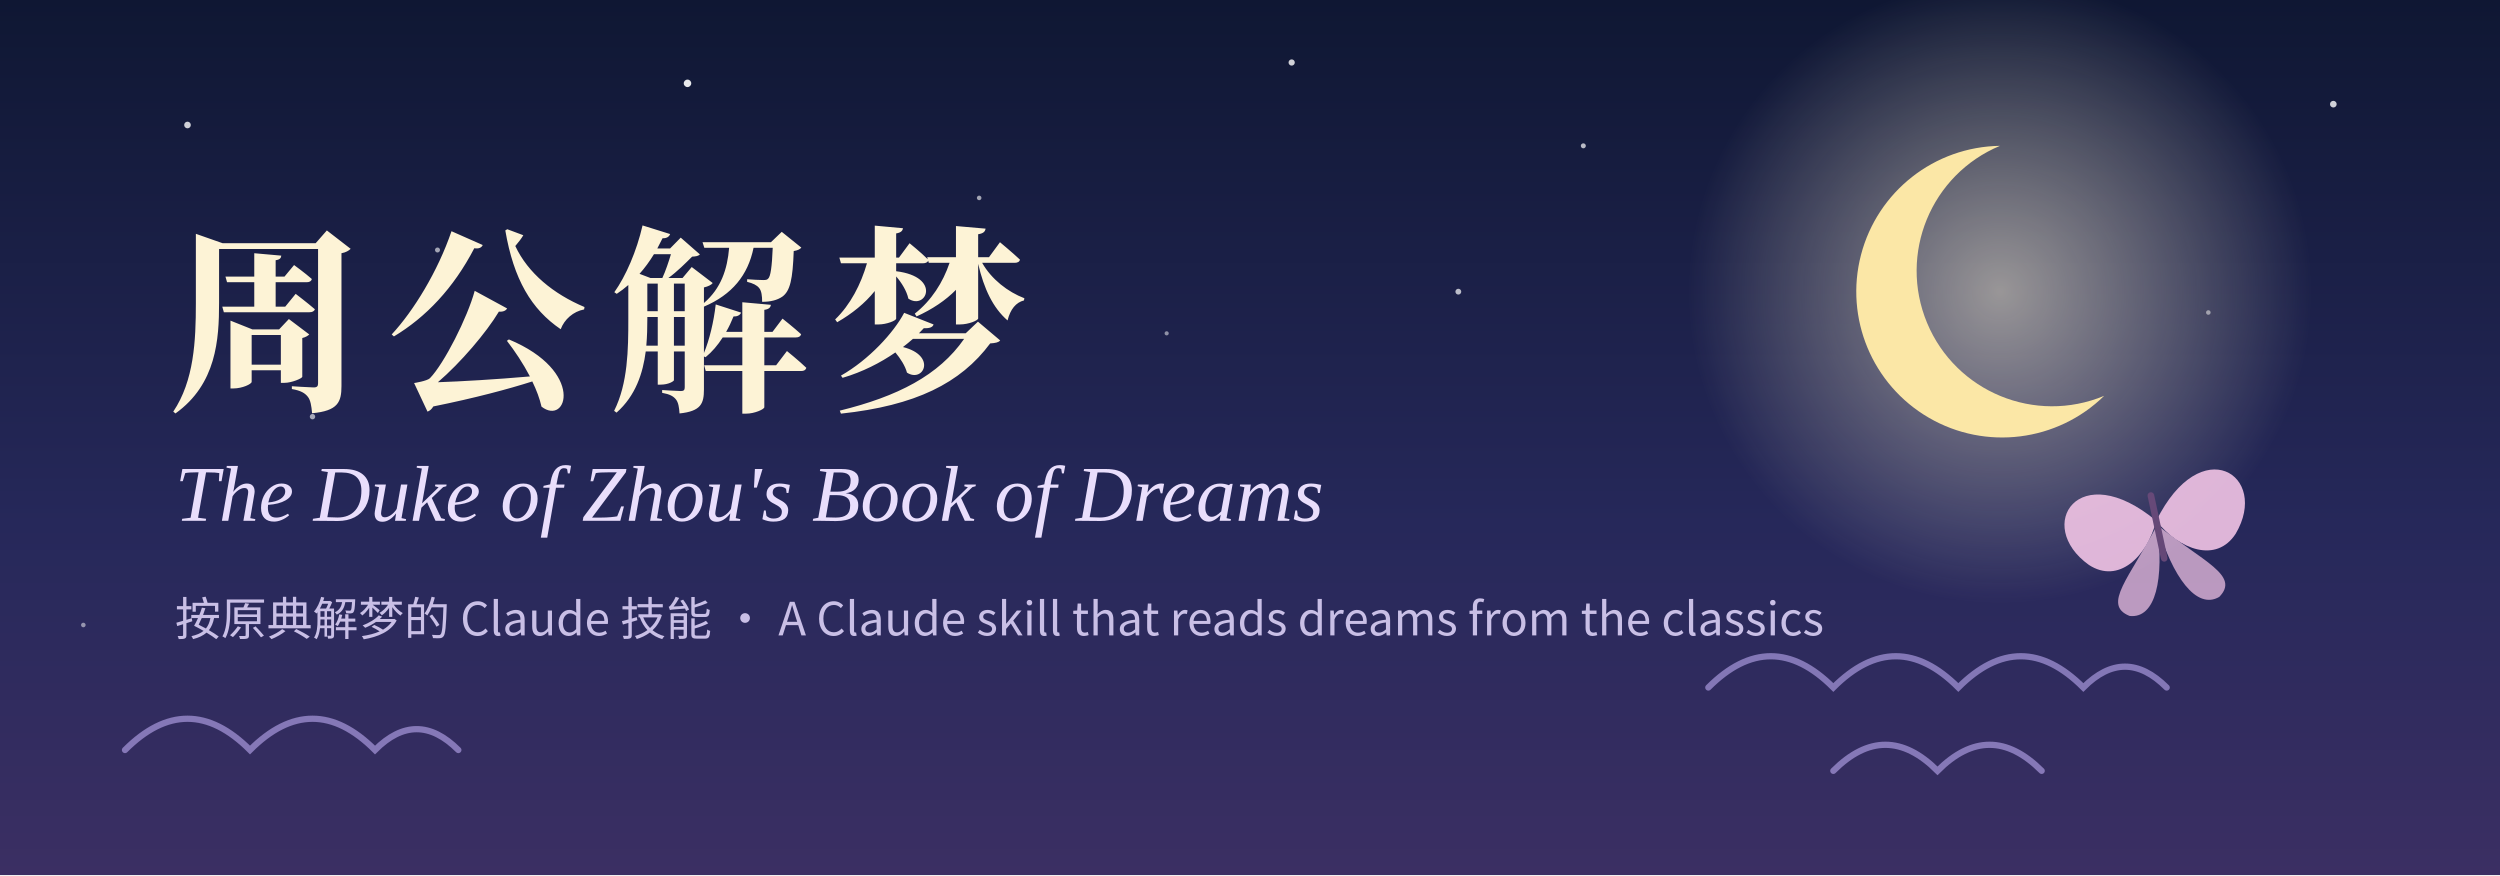
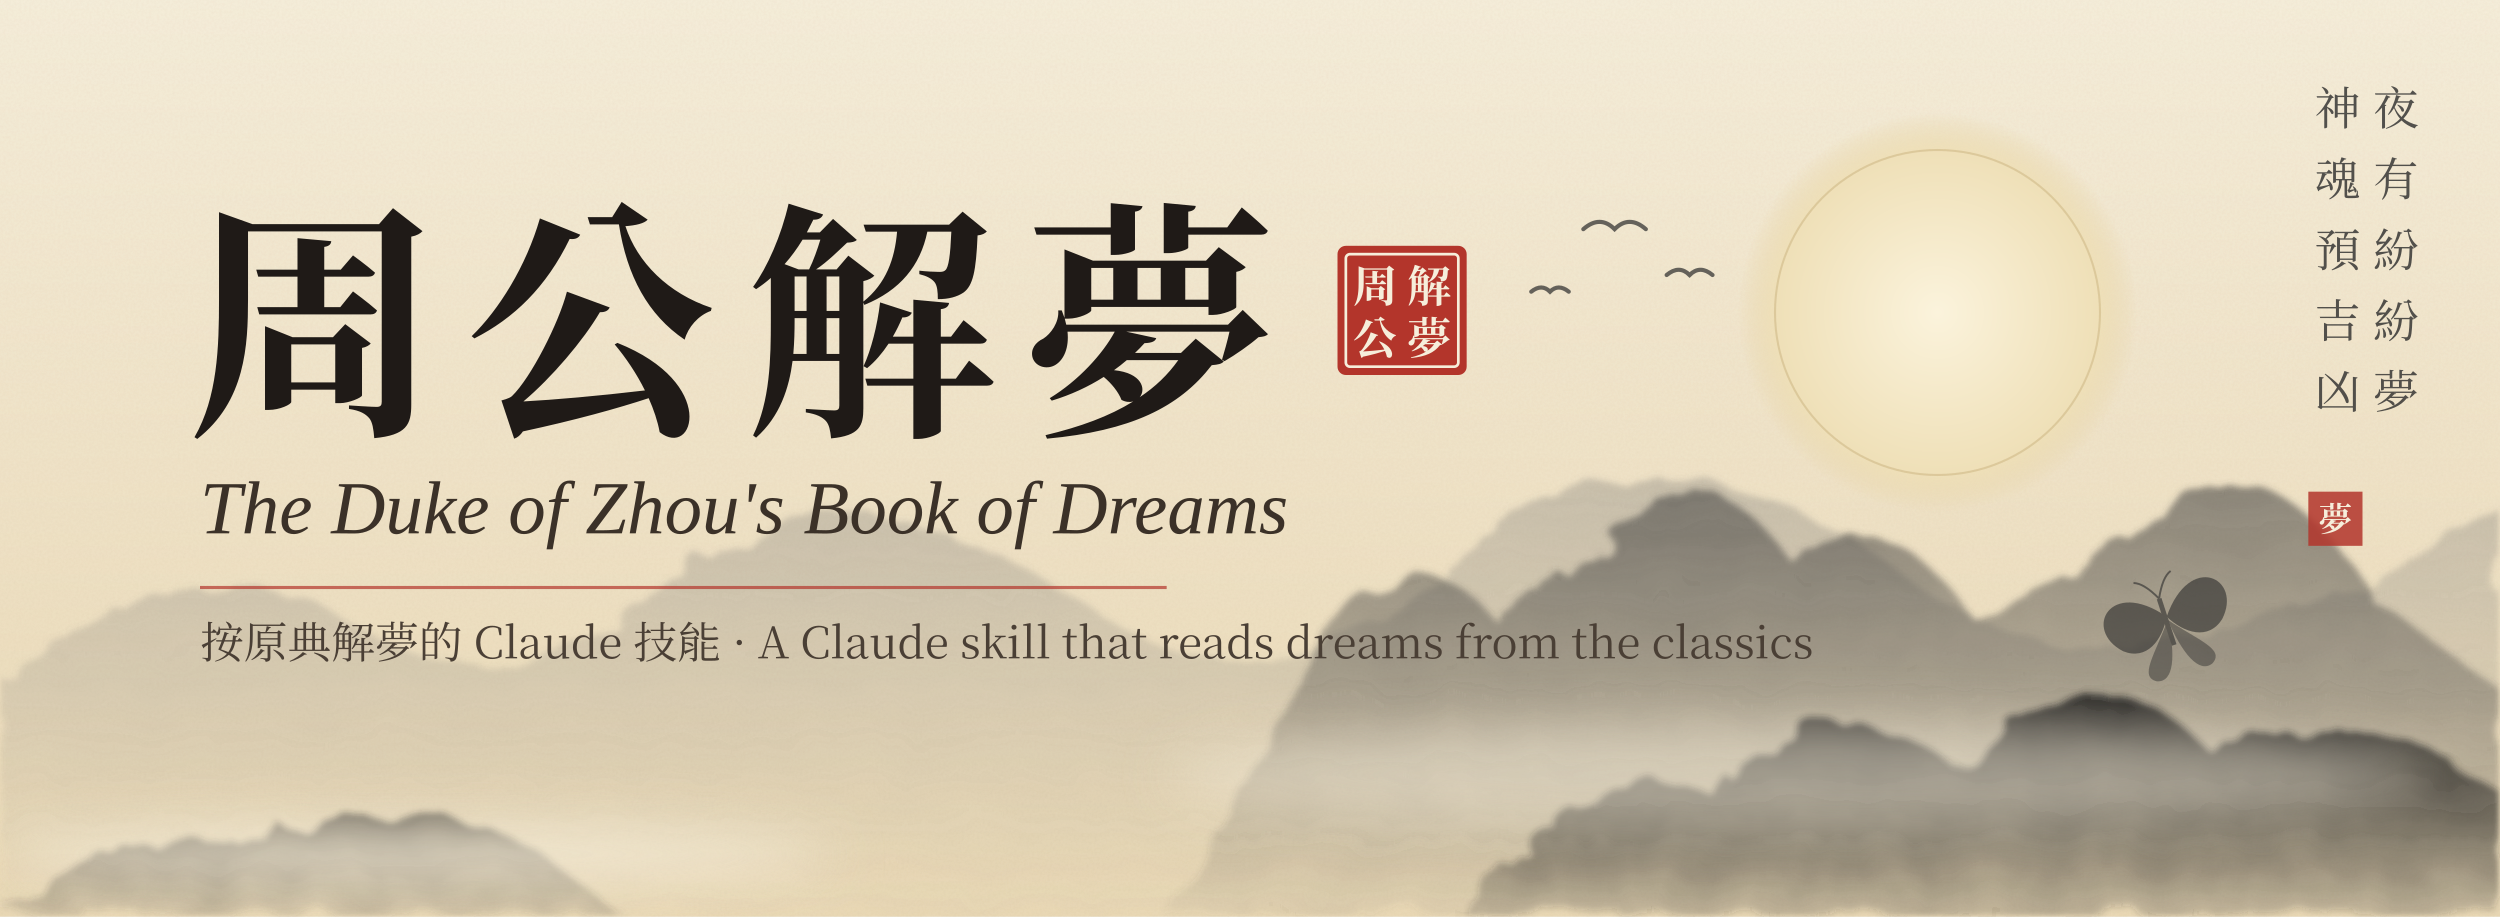
- <svg xmlns="http://www.w3.org/2000/svg" viewBox="0 0 1200 420" width="1200" height="420">
+ <svg xmlns="http://www.w3.org/2000/svg" viewBox="0 0 1200 440" width="1200" height="440">
  <defs>
-     <linearGradient id="sky" x1="0" y1="0" x2="0" y2="1">
-       <stop offset="0" stop-color="#0f1733" />
-       <stop offset="0.6" stop-color="#26285a" />
-       <stop offset="1" stop-color="#3b2f63" />
+     <linearGradient id="paper" x1="0" y1="0" x2="0" y2="1">
+       <stop offset="0" stop-color="#f6eedb" />
+       <stop offset="1" stop-color="#ead9b6" />
    </linearGradient>
-     <radialGradient id="glow" cx="0.5" cy="0.5" r="0.5">
-       <stop offset="0" stop-color="#fff6d8" stop-opacity="0.55" />
-       <stop offset="1" stop-color="#fff6d8" stop-opacity="0" />
+     <filter id="grain">
+       <feTurbulence type="fractalNoise" baseFrequency="0.8" numOctaves="3" seed="4" />
+       <feColorMatrix type="matrix" values="0 0 0 0 0.45  0 0 0 0 0.35  0 0 0 0 0.2  0 0 0 0.09 0" />
+     </filter>
+     <filter id="ink" x="-20%" y="-20%" width="140%" height="140%">
+       <feTurbulence type="fractalNoise" baseFrequency="0.035" numOctaves="3" seed="9" result="t" />
+       <feDisplacementMap in="SourceGraphic" in2="t" scale="18" />
+       <feGaussianBlur stdDeviation="1.6" />
+     </filter>
+     <filter id="soft" x="-30%" y="-200%" width="160%" height="500%">
+       <feGaussianBlur stdDeviation="12" />
+     </filter>
+     <radialGradient id="moon" cx="0.5" cy="0.5" r="0.5">
+       <stop offset="0" stop-color="#fbf3dc" />
+       <stop offset="0.8" stop-color="#efe0b8" />
+       <stop offset="1" stop-color="#e6d3a6" stop-opacity="0" />
    </radialGradient>
+     <linearGradient id="m1" x1="0" y1="0" x2="0" y2="1">
+       <stop offset="0" stop-color="#3a3a3a" stop-opacity=".55" />
+       <stop offset="1" stop-color="#3a3a3a" stop-opacity=".05" />
+     </linearGradient>
+     <linearGradient id="m2" x1="0" y1="0" x2="0" y2="1">
+       <stop offset="0" stop-color="#1e1e1e" stop-opacity=".85" />
+       <stop offset="1" stop-color="#1e1e1e" stop-opacity=".15" />
+     </linearGradient>
+     <linearGradient id="m0" x1="0" y1="0" x2="0" y2="1">
+       <stop offset="0" stop-color="#6b6b6b" stop-opacity=".3" />
+       <stop offset="1" stop-color="#6b6b6b" stop-opacity="0" />
+     </linearGradient>
  </defs>
-   <rect width="1200" height="420" fill="url(#sky)" />
-   <g fill="#fff">
-     <circle cx="90" cy="60" r="1.6" opacity=".8" />
-     <circle cx="210" cy="120" r="1.2" opacity=".6" />
-     <circle cx="330" cy="40" r="1.8" opacity=".9" />
-     <circle cx="470" cy="95" r="1.1" opacity=".6" />
-     <circle cx="620" cy="30" r="1.5" opacity=".8" />
-     <circle cx="760" cy="70" r="1.2" opacity=".7" />
-     <circle cx="1120" cy="50" r="1.6" opacity=".8" />
-     <circle cx="1060" cy="150" r="1.1" opacity=".5" />
-     <circle cx="150" cy="200" r="1.3" opacity=".6" />
-     <circle cx="560" cy="160" r="1.0" opacity=".5" />
-     <circle cx="700" cy="140" r="1.4" opacity=".7" />
-     <circle cx="40" cy="300" r="1.1" opacity=".5" />
+   <rect width="1200" height="440" fill="url(#paper)" />
+   <rect width="1200" height="440" filter="url(#grain)" />
+   <circle cx="930" cy="150" r="96" fill="url(#moon)" />
+   <circle cx="930" cy="150" r="78" fill="none" stroke="#c9b27e" stroke-width="1" opacity=".5" />
+   <path d="M0 330 Q90 250 170 300 T330 270 Q420 220 520 290 T720 250 Q820 200 920 280 T1200 240 L1200 440 L0 440 Z" fill="url(#m0)" filter="url(#ink)" />
+   <path d="M560 440 L640 300 Q680 250 720 300 L770 260 Q820 210 860 270 Q900 230 950 300 L1030 250 Q1090 200 1140 290 L1200 330 L1200 440 Z" fill="url(#m1)" filter="url(#ink)" />
+   <path d="M700 440 Q760 360 820 380 Q880 320 940 370 Q1000 300 1060 360 Q1120 330 1200 380 L1200 440 Z" fill="url(#m2)" filter="url(#ink)" />
+   <path d="M0 440 Q60 390 130 405 Q190 370 260 410 L300 440 Z" fill="url(#m2)" filter="url(#ink)" opacity=".7" />
+   <ellipse cx="860" cy="372" rx="300" ry="26" fill="#f6eedb" opacity=".45" filter="url(#soft)" />
+   <ellipse cx="200" cy="410" rx="200" ry="14" fill="#f6eedb" opacity=".7" filter="url(#soft)" />
+   <g fill="none" stroke="#2a2a2a" stroke-width="2" stroke-linecap="round" opacity=".7">
+     <path d="M760 110 q8 -7 15 0 q7 -7 15 0" />
+     <path d="M800 132 q6 -5 11 0 q5 -5 11 0" />
+     <path d="M735 140 q5 -4 9 0 q4 -4 9 0" />
  </g>
-   <circle cx="960" cy="140" r="150" fill="url(#glow)" />
-   <path d="M960 70 a70 70 0 1 0 50 120 a56 56 0 1 1 -50 -120 z" fill="#fbe7a6" />
-   <g fill="none" stroke="#c9b6ff" stroke-width="3" stroke-linecap="round" opacity=".55">
-     <path d="M60 360 q30 -30 60 0 q30 -30 60 0 q20 -20 40 0" />
-     <path d="M820 330 q30 -30 60 0 q30 -30 60 0 q30 -30 60 0 q20 -20 40 0" />
-     <path d="M880 370 q25 -25 50 0 q25 -25 50 0" />
+   <g transform="translate(1040 296) rotate(-18) scale(.78)" fill="#2a2a2a" opacity=".6">
+     <path d="M0 0 C-26 -34 -52 -8 -32 12 C-20 22 -7 13 0 0 Z" />
+     <path d="M0 0 C26 -34 52 -8 32 12 C20 22 7 13 0 0 Z" />
+     <path d="M0 2 C-14 20 -28 30 -18 36 C-8 40 -2 24 0 2 Z" opacity=".75" />
+     <path d="M0 2 C14 20 28 30 18 36 C8 40 2 24 0 2 Z" opacity=".75" />
+     <path d="M-1 -12 L-1 18" stroke="#2a2a2a" stroke-width="3" />
+     <path d="M-1 -12 q-6 -12 -12 -14 M-1 -12 q6 -12 12 -14" stroke="#2a2a2a" stroke-width="1.2" fill="none" />
  </g>
-   <g transform="translate(1035 250) rotate(-12)" fill="#f2c4e6" opacity=".9">
-     <path d="M0 0 C-30 -38 -58 -10 -36 14 C-24 26 -8 16 0 0 Z" />
-     <path d="M0 0 C30 -38 58 -10 36 14 C24 26 8 16 0 0 Z" />
-     <path d="M0 2 C-18 24 -34 34 -22 42 C-10 46 -2 28 0 2 Z" opacity=".8" />
-     <path d="M0 2 C18 24 34 34 22 42 C10 46 2 28 0 2 Z" opacity=".8" />
-     <rect x="-1.6" y="-14" width="3.2" height="34" rx="1.6" fill="#6b4a7a" />
+   <text x="90" y="200" font-family="'Noto Serif CJK TC','Noto Serif CJK SC',serif" font-size="120" font-weight="900" fill="#1f1a17" letter-spacing="14">周公解夢</text>
+   <g transform="translate(642 118)">
+     <rect width="62" height="62" rx="4" fill="#b3352b" />
+     <rect x="4" y="4" width="54" height="54" rx="2" fill="none" stroke="#f6eedb" stroke-width="1.3" />
+     <text x="44" y="27" text-anchor="middle" font-family="'Noto Serif CJK TC','Noto Serif CJK SC',serif" font-size="21" font-weight="900" fill="#f6eedb">解</text>
+     <text x="44" y="52" text-anchor="middle" font-family="'Noto Serif CJK TC','Noto Serif CJK SC',serif" font-size="21" font-weight="900" fill="#f6eedb">夢</text>
+     <text x="18" y="27" text-anchor="middle" font-family="'Noto Serif CJK TC','Noto Serif CJK SC',serif" font-size="21" font-weight="900" fill="#f6eedb">周</text>
+     <text x="18" y="52" text-anchor="middle" font-family="'Noto Serif CJK TC','Noto Serif CJK SC',serif" font-size="21" font-weight="900" fill="#f6eedb">公</text>
  </g>
-   <text x="80" y="190" font-family="'Noto Serif CJK SC','Noto Serif CJK TC','Songti SC','STSong','SimSun',serif" font-size="96" font-weight="700" fill="#fdf3d6" letter-spacing="10">周公解梦</text>
-   <text x="84" y="250" font-family="Georgia,'Times New Roman',serif" font-size="38" font-style="italic" fill="#e9defc">The Duke of Zhou's Book of Dreams</text>
-   <text x="84" y="305" font-family="'Noto Sans CJK SC','Noto Sans CJK TC','PingFang SC','Microsoft YaHei',sans-serif" font-size="22" fill="#c9bfe6">按原典解梦的 Claude 技能 · A Claude skill that reads dreams from the classics</text>
+   <text x="96" y="256" font-family="Georgia,'Times New Roman',serif" font-size="36" font-style="italic" fill="#3b3128">The Duke of Zhou's Book of Dreams</text>
+   <line x1="96" y1="282" x2="560" y2="282" stroke="#b3352b" stroke-width="1.5" opacity=".7" />
+   <text x="96" y="316" font-family="'Noto Serif CJK TC','Noto Serif CJK SC',serif" font-size="21" fill="#4a3f35">按原典解夢的 Claude 技能 · A Claude skill that reads dreams from the classics</text>
+   <text x="1150" y="60" text-anchor="middle" font-family="'Noto Serif CJK TC','Noto Serif CJK SC',serif" font-size="22" fill="#2a2a2a" opacity=".8">夜</text>
+   <text x="1150" y="94" text-anchor="middle" font-family="'Noto Serif CJK TC','Noto Serif CJK SC',serif" font-size="22" fill="#2a2a2a" opacity=".8">有</text>
+   <text x="1150" y="128" text-anchor="middle" font-family="'Noto Serif CJK TC','Noto Serif CJK SC',serif" font-size="22" fill="#2a2a2a" opacity=".8">紛</text>
+   <text x="1150" y="162" text-anchor="middle" font-family="'Noto Serif CJK TC','Noto Serif CJK SC',serif" font-size="22" fill="#2a2a2a" opacity=".8">紛</text>
+   <text x="1150" y="196" text-anchor="middle" font-family="'Noto Serif CJK TC','Noto Serif CJK SC',serif" font-size="22" fill="#2a2a2a" opacity=".8">夢</text>
+   <text x="1122" y="60" text-anchor="middle" font-family="'Noto Serif CJK TC','Noto Serif CJK SC',serif" font-size="22" fill="#2a2a2a" opacity=".8">神</text>
+   <text x="1122" y="94" text-anchor="middle" font-family="'Noto Serif CJK TC','Noto Serif CJK SC',serif" font-size="22" fill="#2a2a2a" opacity=".8">魂</text>
+   <text x="1122" y="128" text-anchor="middle" font-family="'Noto Serif CJK TC','Noto Serif CJK SC',serif" font-size="22" fill="#2a2a2a" opacity=".8">預</text>
+   <text x="1122" y="162" text-anchor="middle" font-family="'Noto Serif CJK TC','Noto Serif CJK SC',serif" font-size="22" fill="#2a2a2a" opacity=".8">吉</text>
+   <text x="1122" y="196" text-anchor="middle" font-family="'Noto Serif CJK TC','Noto Serif CJK SC',serif" font-size="22" fill="#2a2a2a" opacity=".8">凶</text>
+   <rect x="1108" y="236" width="26" height="26" fill="#b3352b" opacity=".85" />
+   <text x="1121" y="255" text-anchor="middle" font-family="'Noto Serif CJK TC','Noto Serif CJK SC',serif" font-size="16" font-weight="900" fill="#f6eedb">夢</text>
</svg>
